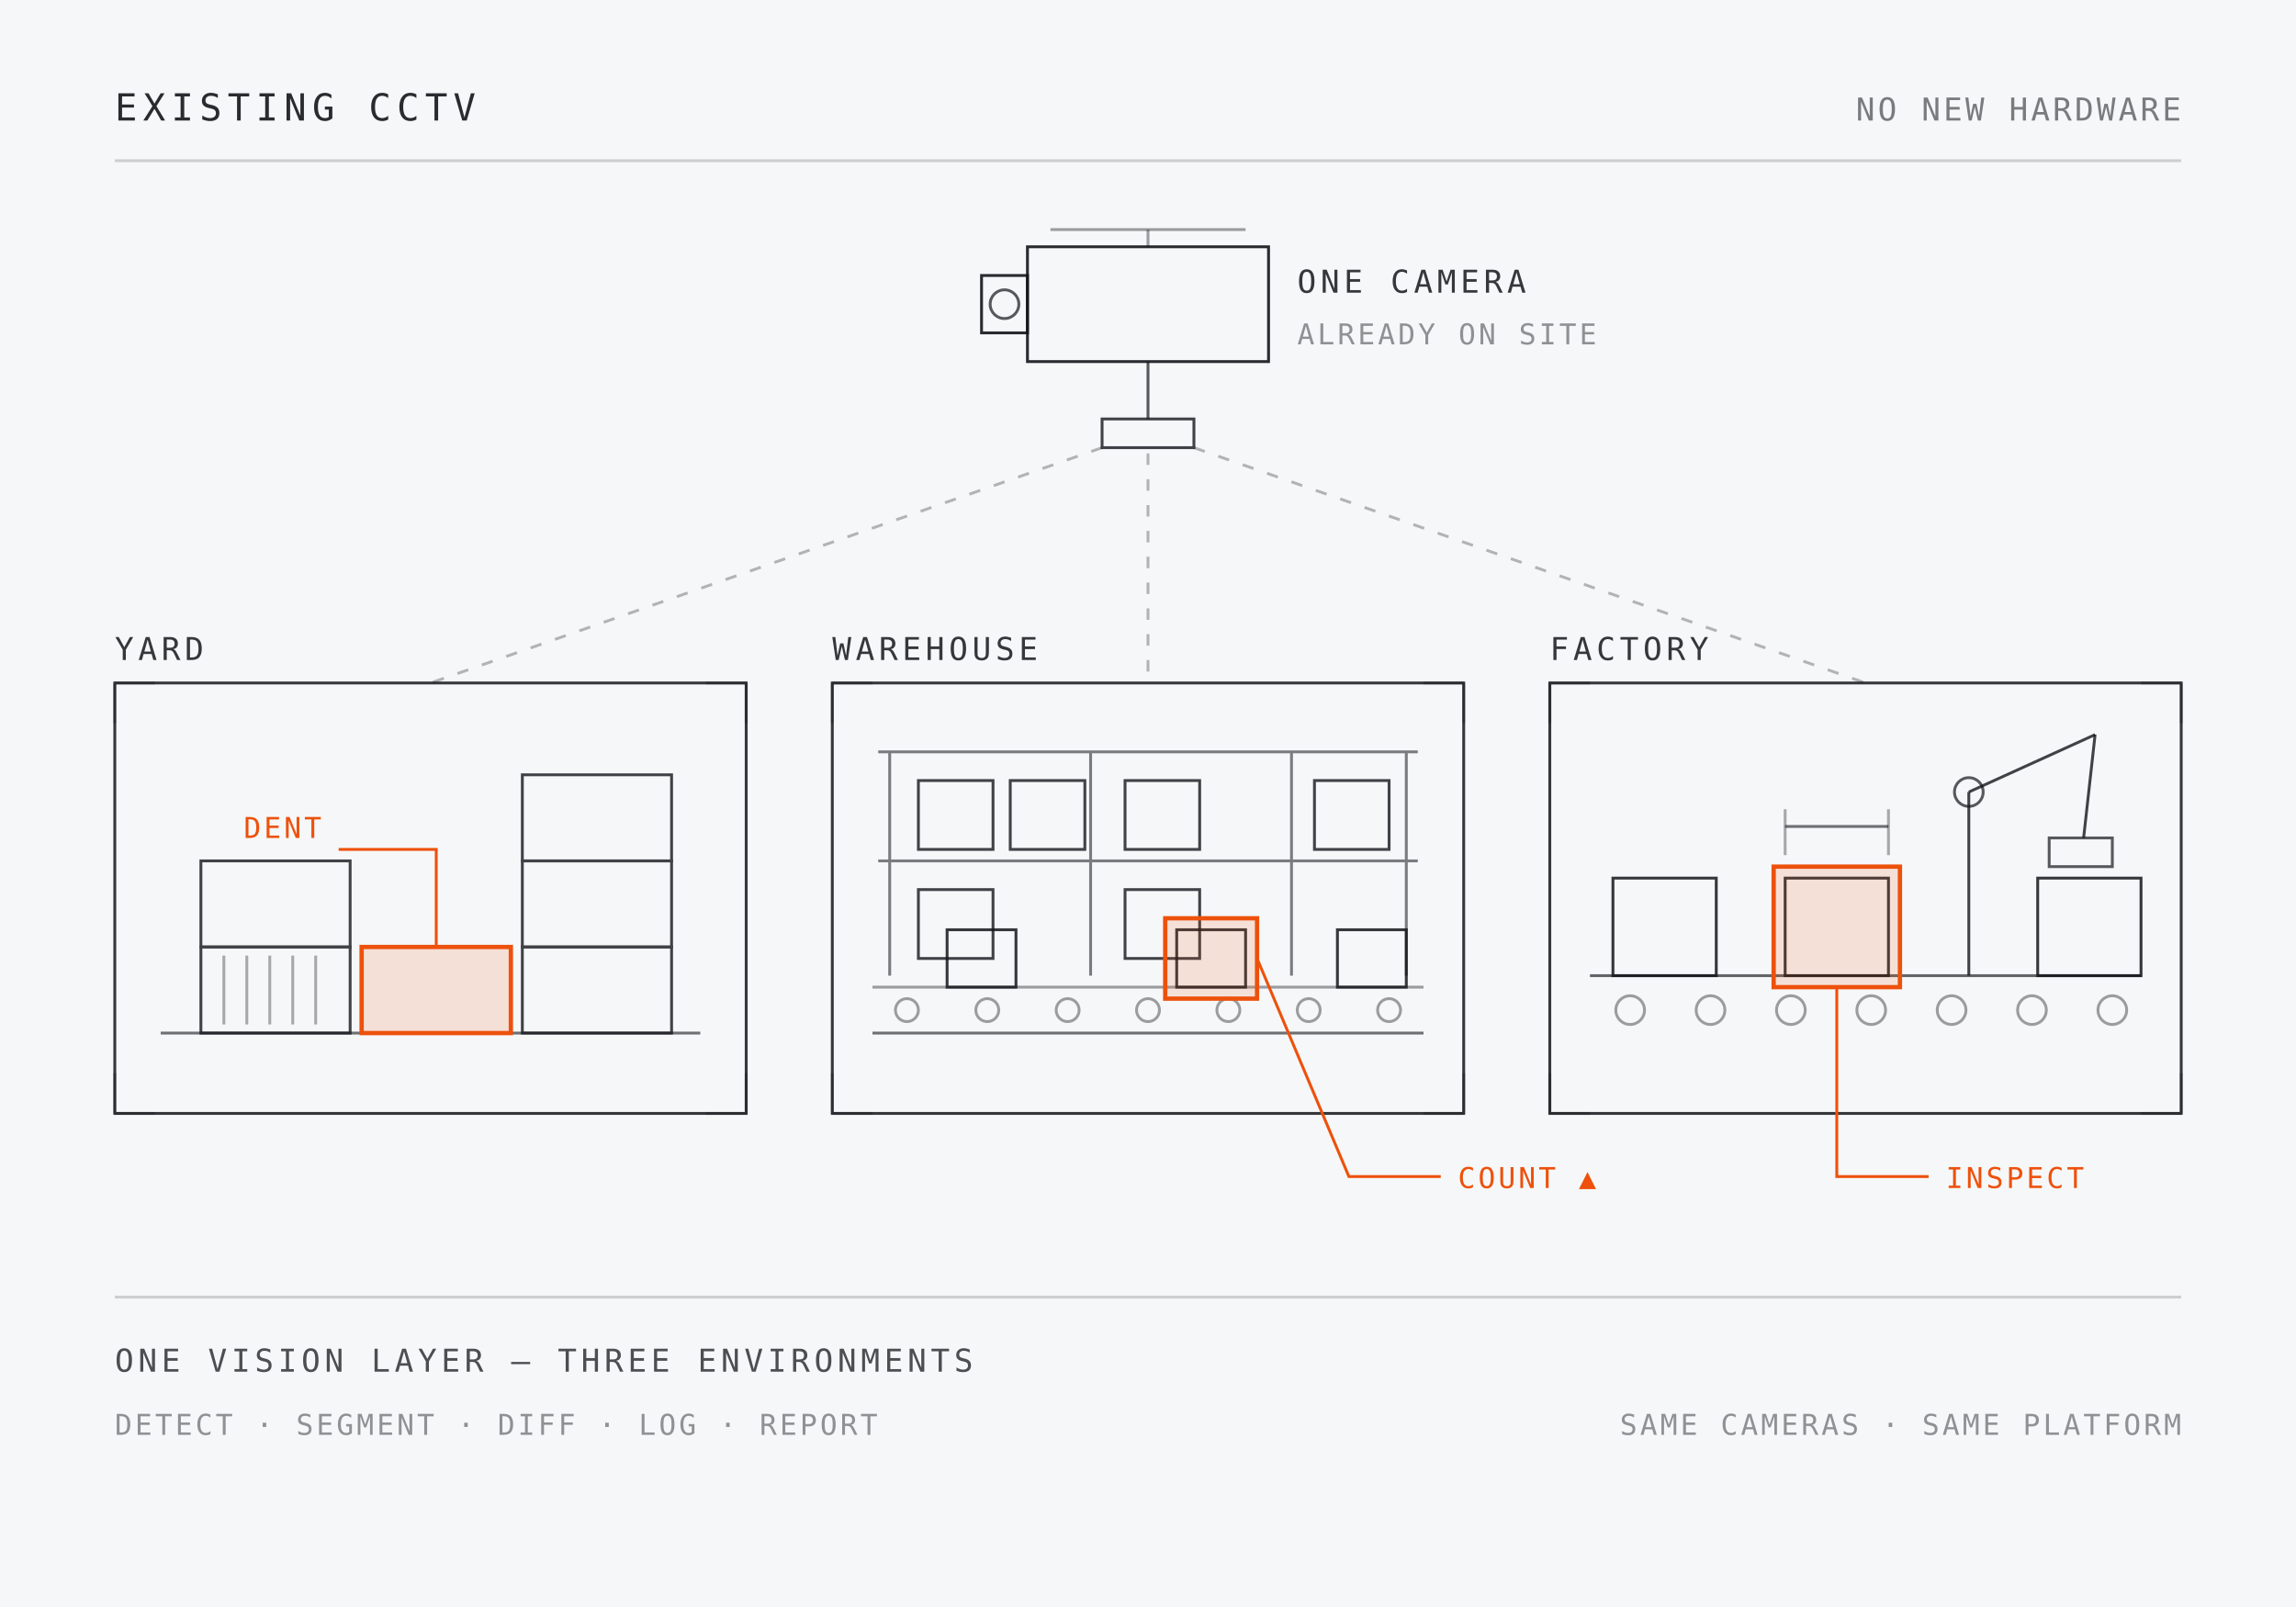
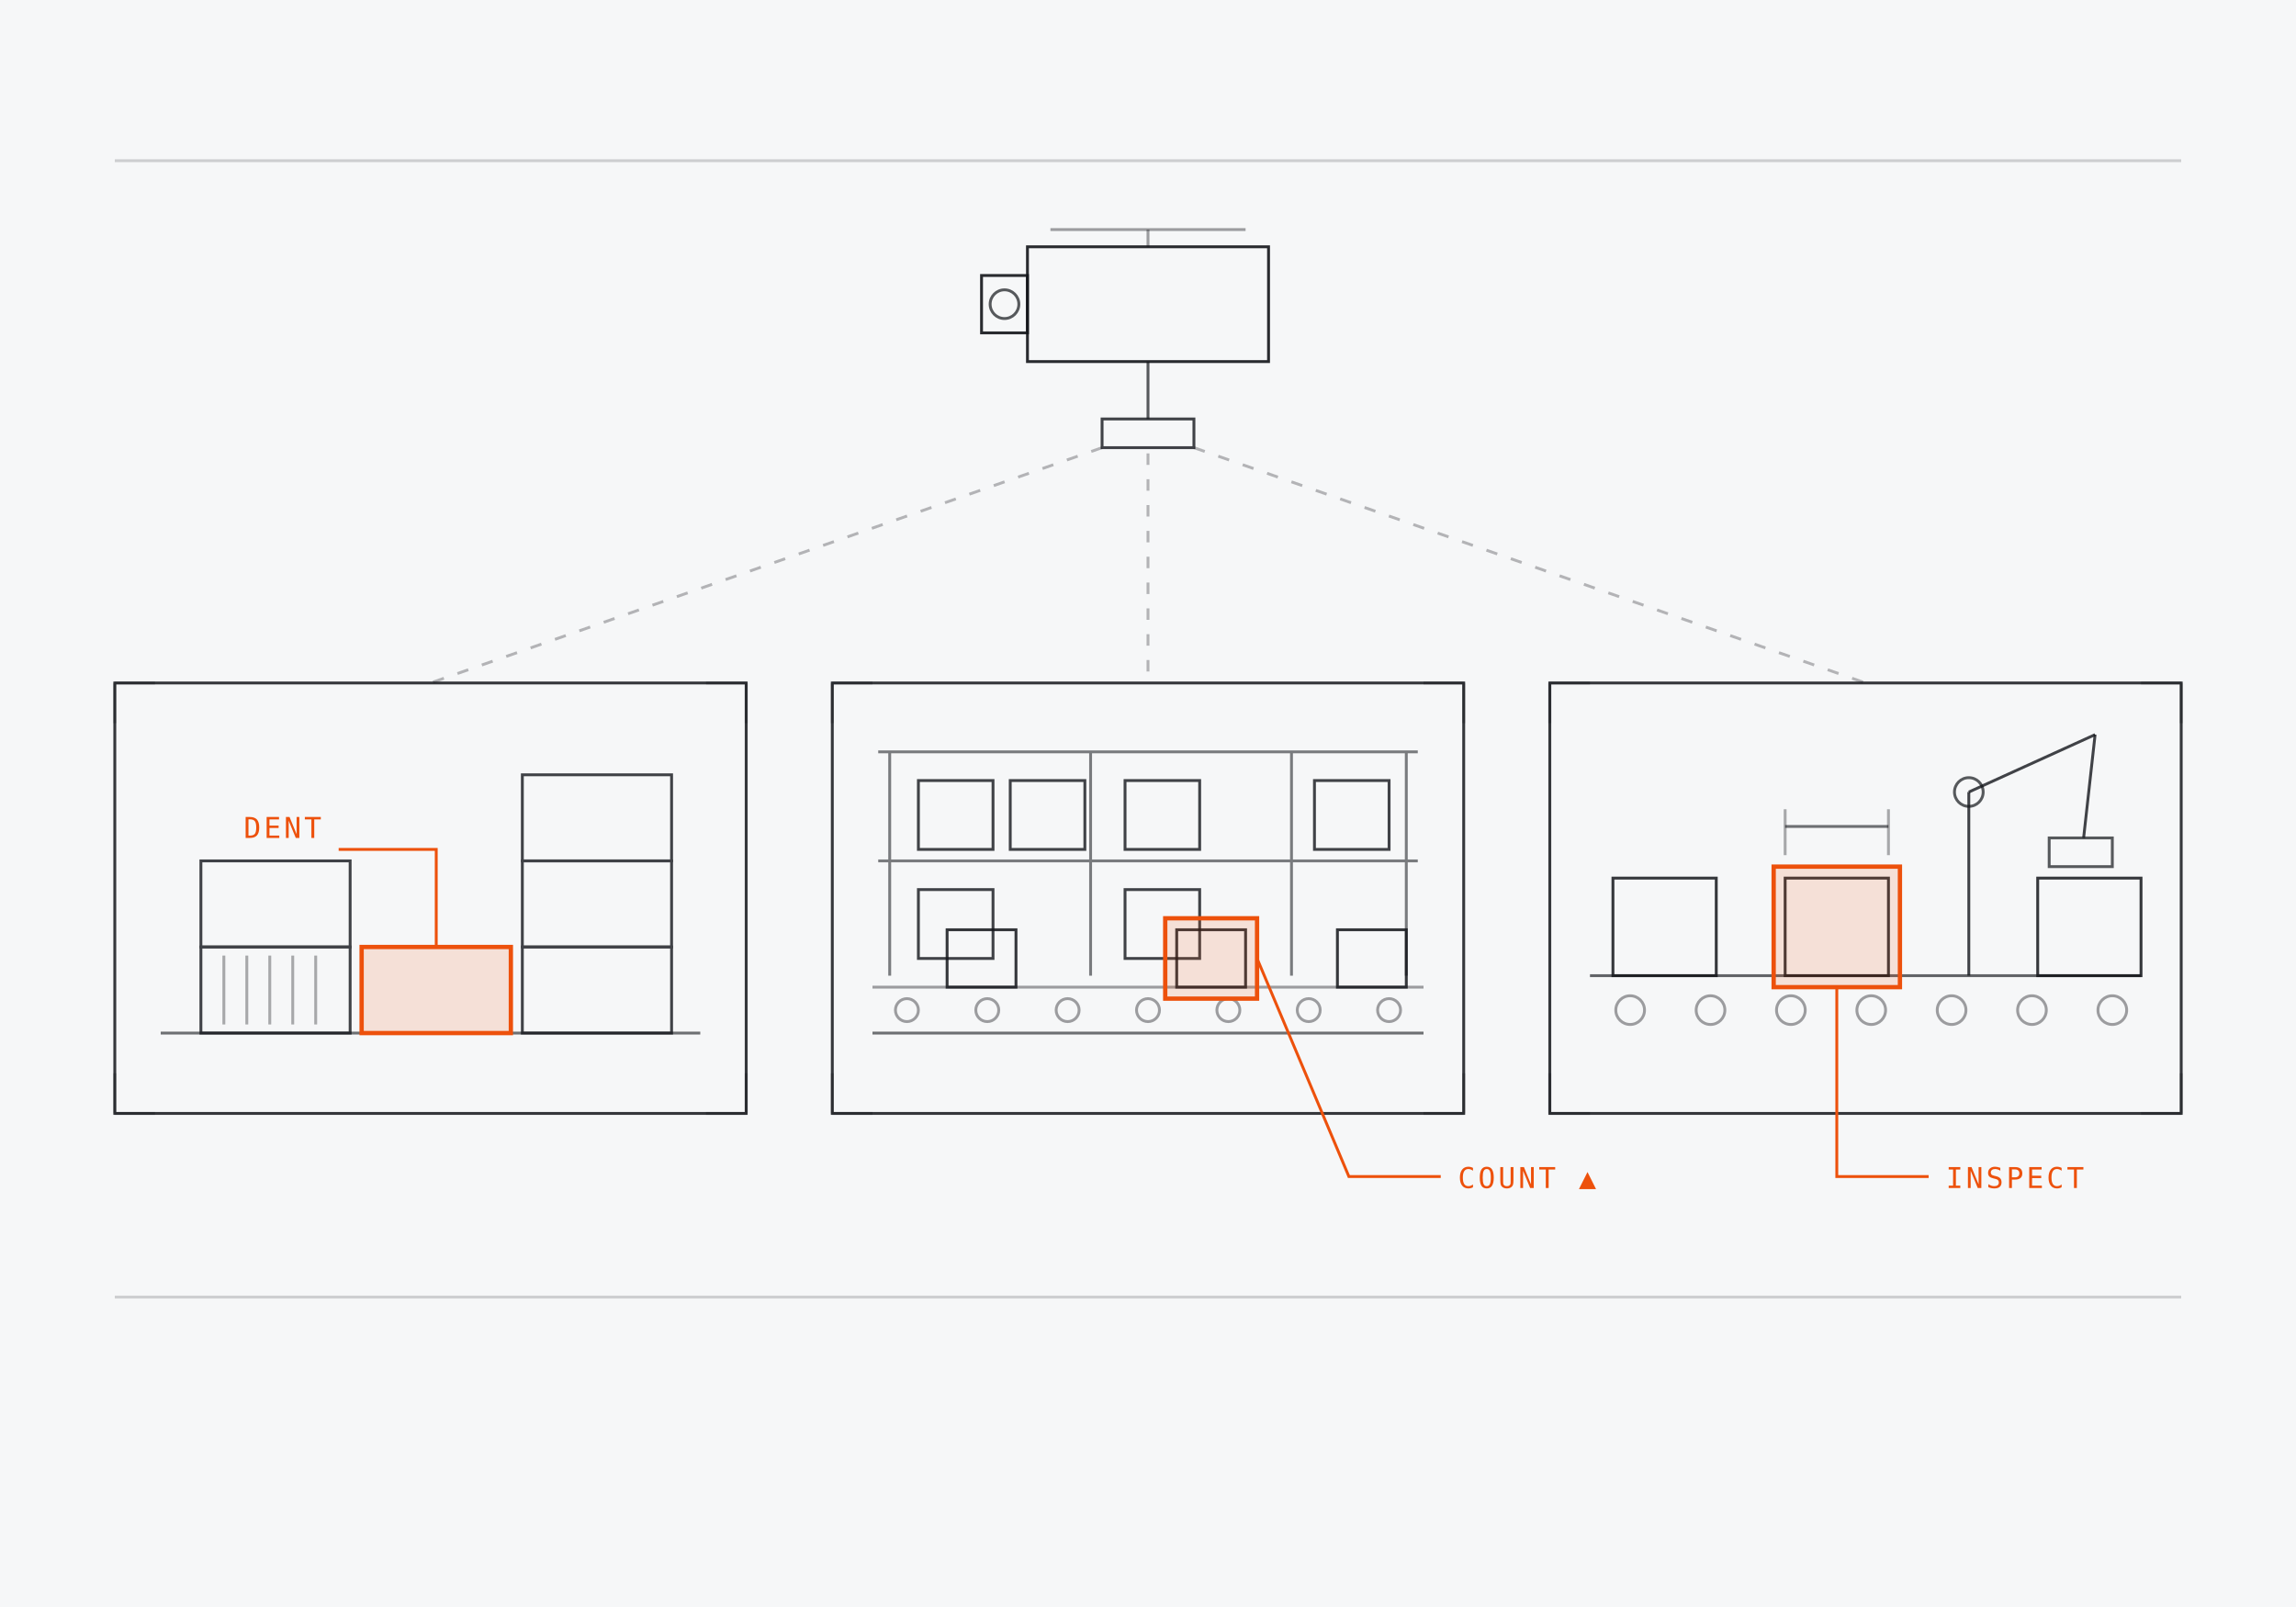
<svg xmlns="http://www.w3.org/2000/svg" viewBox="0 0 800 560" font-family="'IBM Plex Mono',monospace">
  <rect width="800" height="560" fill="#F6F7F8" />
-   <text x="40" y="42" fill="#13151A" font-size="13" letter-spacing="2" opacity="0.9">EXISTING CCTV</text>
-   <text x="760" y="42" text-anchor="end" fill="#13151A" font-size="11" letter-spacing="1" opacity="0.55">NO NEW HARDWARE</text>
  <line x1="40" y1="56" x2="760" y2="56" stroke="#13151A" opacity="0.18" />
  <g id="camera" stroke="#13151A" fill="none" stroke-width="1">
    <rect x="358" y="86" width="84" height="40" opacity="0.9" />
    <rect x="342" y="96" width="16" height="20" opacity="0.9" />
    <circle cx="350" cy="106" r="5" opacity="0.7" />
    <line x1="400" y1="126" x2="400" y2="146" opacity="0.7" />
    <rect x="384" y="146" width="32" height="10" opacity="0.8" />
    <line x1="366" y1="80" x2="434" y2="80" opacity="0.4" />
    <line x1="400" y1="80" x2="400" y2="86" opacity="0.4" />
  </g>
-   <text x="452" y="102" fill="#13151A" font-size="11" letter-spacing="1.5" opacity="0.85">ONE CAMERA</text>
-   <text x="452" y="120" fill="#13151A" font-size="10" letter-spacing="1" opacity="0.45">ALREADY ON SITE</text>
  <g stroke="#13151A" fill="none" stroke-width="1" opacity="0.3" stroke-dasharray="4 5">
    <line x1="384" y1="156" x2="150" y2="238" />
    <line x1="400" y1="158" x2="400" y2="238" />
    <line x1="416" y1="156" x2="650" y2="238" />
  </g>
  <g id="vp-yard">
    <rect x="40" y="238" width="220" height="150" stroke="#13151A" fill="none" stroke-width="1" opacity="0.85" />
    <g stroke="#13151A" fill="none" stroke-width="1" opacity="0.3">
      <line x1="40" y1="238" x2="54" y2="238" />
      <line x1="40" y1="238" x2="40" y2="252" />
      <line x1="246" y1="238" x2="260" y2="238" />
      <line x1="260" y1="238" x2="260" y2="252" />
      <line x1="40" y1="374" x2="40" y2="388" />
      <line x1="40" y1="388" x2="54" y2="388" />
      <line x1="246" y1="388" x2="260" y2="388" />
      <line x1="260" y1="374" x2="260" y2="388" />
    </g>
    <g stroke="#13151A" fill="none" stroke-width="1">
      <line x1="56" y1="360" x2="244" y2="360" opacity="0.6" />
      <g opacity="0.8">
        <rect x="70" y="330" width="52" height="30" />
        <rect x="70" y="300" width="52" height="30" />
        <rect x="126" y="330" width="52" height="30" />
        <rect x="182" y="330" width="52" height="30" />
        <rect x="182" y="300" width="52" height="30" />
        <rect x="182" y="270" width="52" height="30" />
      </g>
      <g opacity="0.35">
        <line x1="78" y1="333" x2="78" y2="357" />
        <line x1="86" y1="333" x2="86" y2="357" />
        <line x1="94" y1="333" x2="94" y2="357" />
        <line x1="102" y1="333" x2="102" y2="357" />
        <line x1="110" y1="333" x2="110" y2="357" />
      </g>
    </g>
    <rect x="126" y="330" width="52" height="30" stroke="#ED510C" stroke-width="1.5" fill="#ED510C" fill-opacity="0.14" />
  </g>
-   <text x="40" y="230" fill="#13151A" font-size="11" letter-spacing="1.5" opacity="0.85">YARD</text>
  <polyline points="152,330 152,296 118,296" stroke="#ED510C" stroke-width="1" fill="none" />
  <text x="112" y="292" text-anchor="end" fill="#ED510C" font-size="10" letter-spacing="1">DENT</text>
  <g id="vp-wh">
    <rect x="290" y="238" width="220" height="150" stroke="#13151A" fill="none" stroke-width="1" opacity="0.85" />
    <g stroke="#13151A" fill="none" stroke-width="1" opacity="0.3">
      <line x1="290" y1="238" x2="304" y2="238" />
      <line x1="290" y1="238" x2="290" y2="252" />
      <line x1="496" y1="238" x2="510" y2="238" />
      <line x1="510" y1="238" x2="510" y2="252" />
      <line x1="290" y1="374" x2="290" y2="388" />
      <line x1="290" y1="388" x2="304" y2="388" />
      <line x1="496" y1="388" x2="510" y2="388" />
      <line x1="510" y1="374" x2="510" y2="388" />
    </g>
    <g stroke="#13151A" fill="none" stroke-width="1">
      <g opacity="0.55">
        <line x1="310" y1="262" x2="310" y2="340" />
        <line x1="380" y1="262" x2="380" y2="340" />
        <line x1="450" y1="262" x2="450" y2="340" />
        <line x1="490" y1="262" x2="490" y2="340" />
        <line x1="306" y1="262" x2="494" y2="262" />
        <line x1="306" y1="300" x2="494" y2="300" />
      </g>
      <g opacity="0.8">
        <rect x="320" y="272" width="26" height="24" />
        <rect x="352" y="272" width="26" height="24" />
        <rect x="392" y="272" width="26" height="24" />
        <rect x="458" y="272" width="26" height="24" />
        <rect x="320" y="310" width="26" height="24" />
        <rect x="392" y="310" width="26" height="24" />
      </g>
      <line x1="304" y1="360" x2="496" y2="360" opacity="0.6" />
      <line x1="304" y1="344" x2="496" y2="344" opacity="0.4" />
      <g opacity="0.4">
        <circle cx="316" cy="352" r="4" />
        <circle cx="344" cy="352" r="4" />
        <circle cx="372" cy="352" r="4" />
        <circle cx="400" cy="352" r="4" />
        <circle cx="428" cy="352" r="4" />
        <circle cx="456" cy="352" r="4" />
        <circle cx="484" cy="352" r="4" />
      </g>
      <g opacity="0.85">
        <rect x="330" y="324" width="24" height="20" />
        <rect x="410" y="324" width="24" height="20" />
        <rect x="466" y="324" width="24" height="20" />
      </g>
    </g>
    <rect x="406" y="320" width="32" height="28" stroke="#ED510C" stroke-width="1.5" fill="#ED510C" fill-opacity="0.14" />
  </g>
-   <text x="290" y="230" fill="#13151A" font-size="11" letter-spacing="1.5" opacity="0.85">WAREHOUSE</text>
  <polyline points="438,334 470,410 502,410" stroke="#ED510C" stroke-width="1" fill="none" />
  <text x="508" y="414" fill="#ED510C" font-size="10" letter-spacing="1">COUNT ▲</text>
  <g id="vp-fct">
    <rect x="540" y="238" width="220" height="150" stroke="#13151A" fill="none" stroke-width="1" opacity="0.85" />
    <g stroke="#13151A" fill="none" stroke-width="1" opacity="0.3">
      <line x1="540" y1="238" x2="554" y2="238" />
      <line x1="540" y1="238" x2="540" y2="252" />
      <line x1="746" y1="238" x2="760" y2="238" />
      <line x1="760" y1="238" x2="760" y2="252" />
      <line x1="540" y1="374" x2="540" y2="388" />
      <line x1="540" y1="388" x2="554" y2="388" />
      <line x1="746" y1="388" x2="760" y2="388" />
      <line x1="760" y1="374" x2="760" y2="388" />
    </g>
    <g stroke="#13151A" fill="none" stroke-width="1">
      <line x1="554" y1="340" x2="746" y2="340" opacity="0.65" />
      <g opacity="0.4">
        <circle cx="568" cy="352" r="5" />
        <circle cx="596" cy="352" r="5" />
        <circle cx="624" cy="352" r="5" />
        <circle cx="652" cy="352" r="5" />
        <circle cx="680" cy="352" r="5" />
        <circle cx="708" cy="352" r="5" />
        <circle cx="736" cy="352" r="5" />
      </g>
      <g opacity="0.85">
        <rect x="562" y="306" width="36" height="34" />
        <rect x="622" y="306" width="36" height="34" />
        <rect x="710" y="306" width="36" height="34" />
      </g>
      <line x1="686" y1="340" x2="686" y2="276" opacity="0.8" />
      <line x1="686" y1="276" x2="730" y2="256" opacity="0.8" />
      <line x1="730" y1="256" x2="726" y2="292" opacity="0.8" />
      <circle cx="686" cy="276" r="5" opacity="0.7" />
      <rect x="714" y="292" width="22" height="10" opacity="0.7" />
      <line x1="622" y1="298" x2="622" y2="282" opacity="0.35" />
      <line x1="658" y1="298" x2="658" y2="282" opacity="0.35" />
      <line x1="622" y1="288" x2="658" y2="288" opacity="0.6" />
    </g>
    <rect x="618" y="302" width="44" height="42" stroke="#ED510C" stroke-width="1.5" fill="#ED510C" fill-opacity="0.14" />
  </g>
-   <text x="540" y="230" fill="#13151A" font-size="11" letter-spacing="1.5" opacity="0.85">FACTORY</text>
  <polyline points="640,344 640,410 672,410" stroke="#ED510C" stroke-width="1" fill="none" />
  <text x="678" y="414" fill="#ED510C" font-size="10" letter-spacing="1">INSPECT</text>
  <line x1="40" y1="452" x2="760" y2="452" stroke="#13151A" opacity="0.18" />
-   <text x="40" y="478" fill="#13151A" font-size="11" letter-spacing="1.5" opacity="0.75">ONE VISION LAYER — THREE ENVIRONMENTS</text>
-   <text x="40" y="500" fill="#13151A" font-size="10" letter-spacing="1" opacity="0.45">DETECT · SEGMENT · DIFF · LOG · REPORT</text>
-   <text x="760" y="500" text-anchor="end" fill="#13151A" font-size="10" letter-spacing="1" opacity="0.45">SAME CAMERAS · SAME PLATFORM</text>
</svg>
